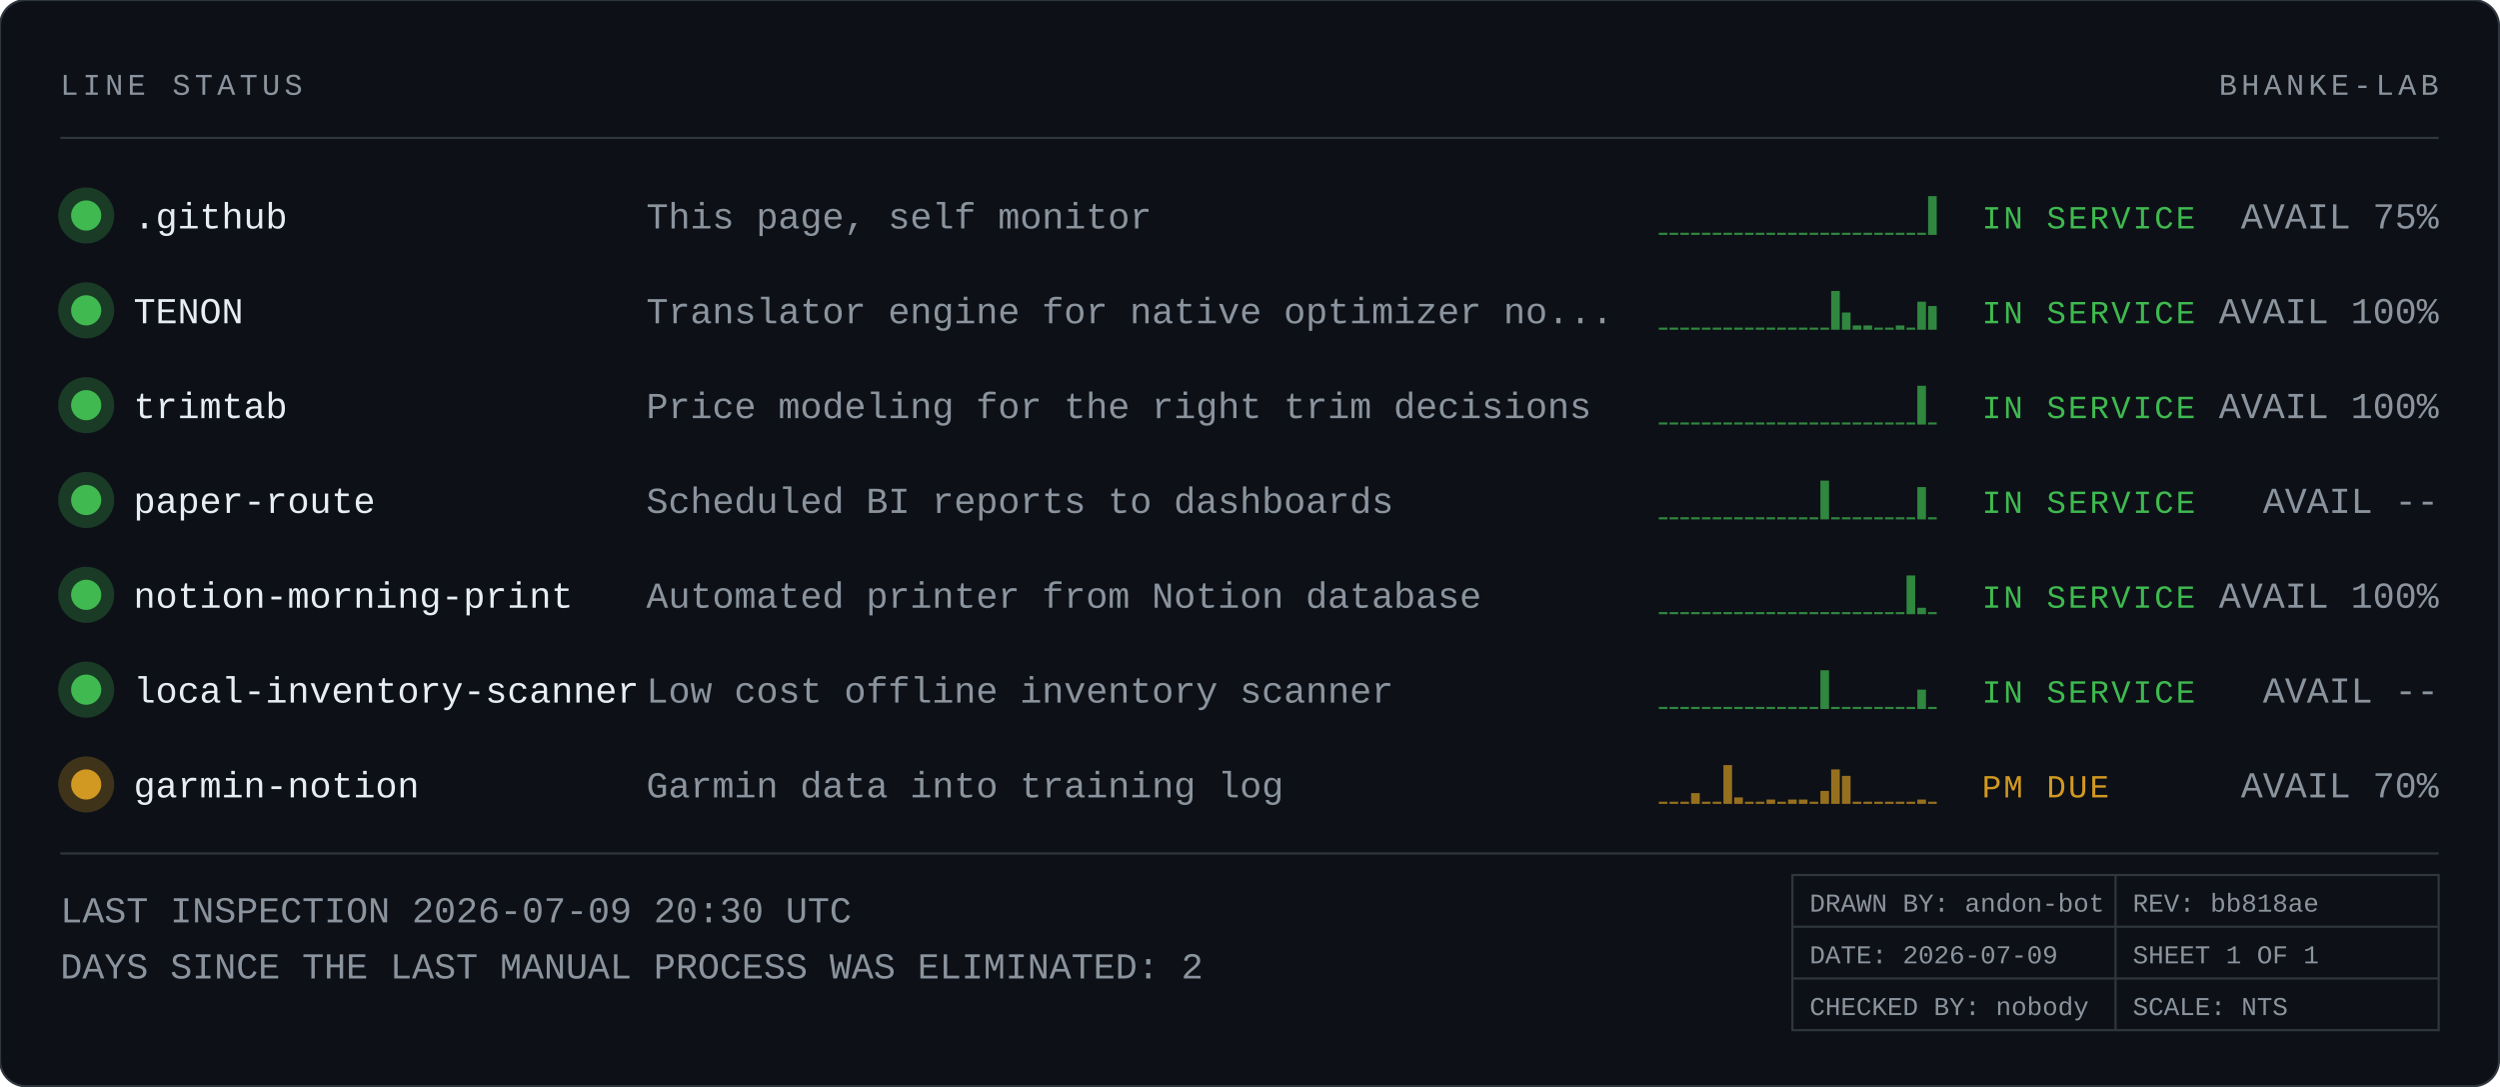
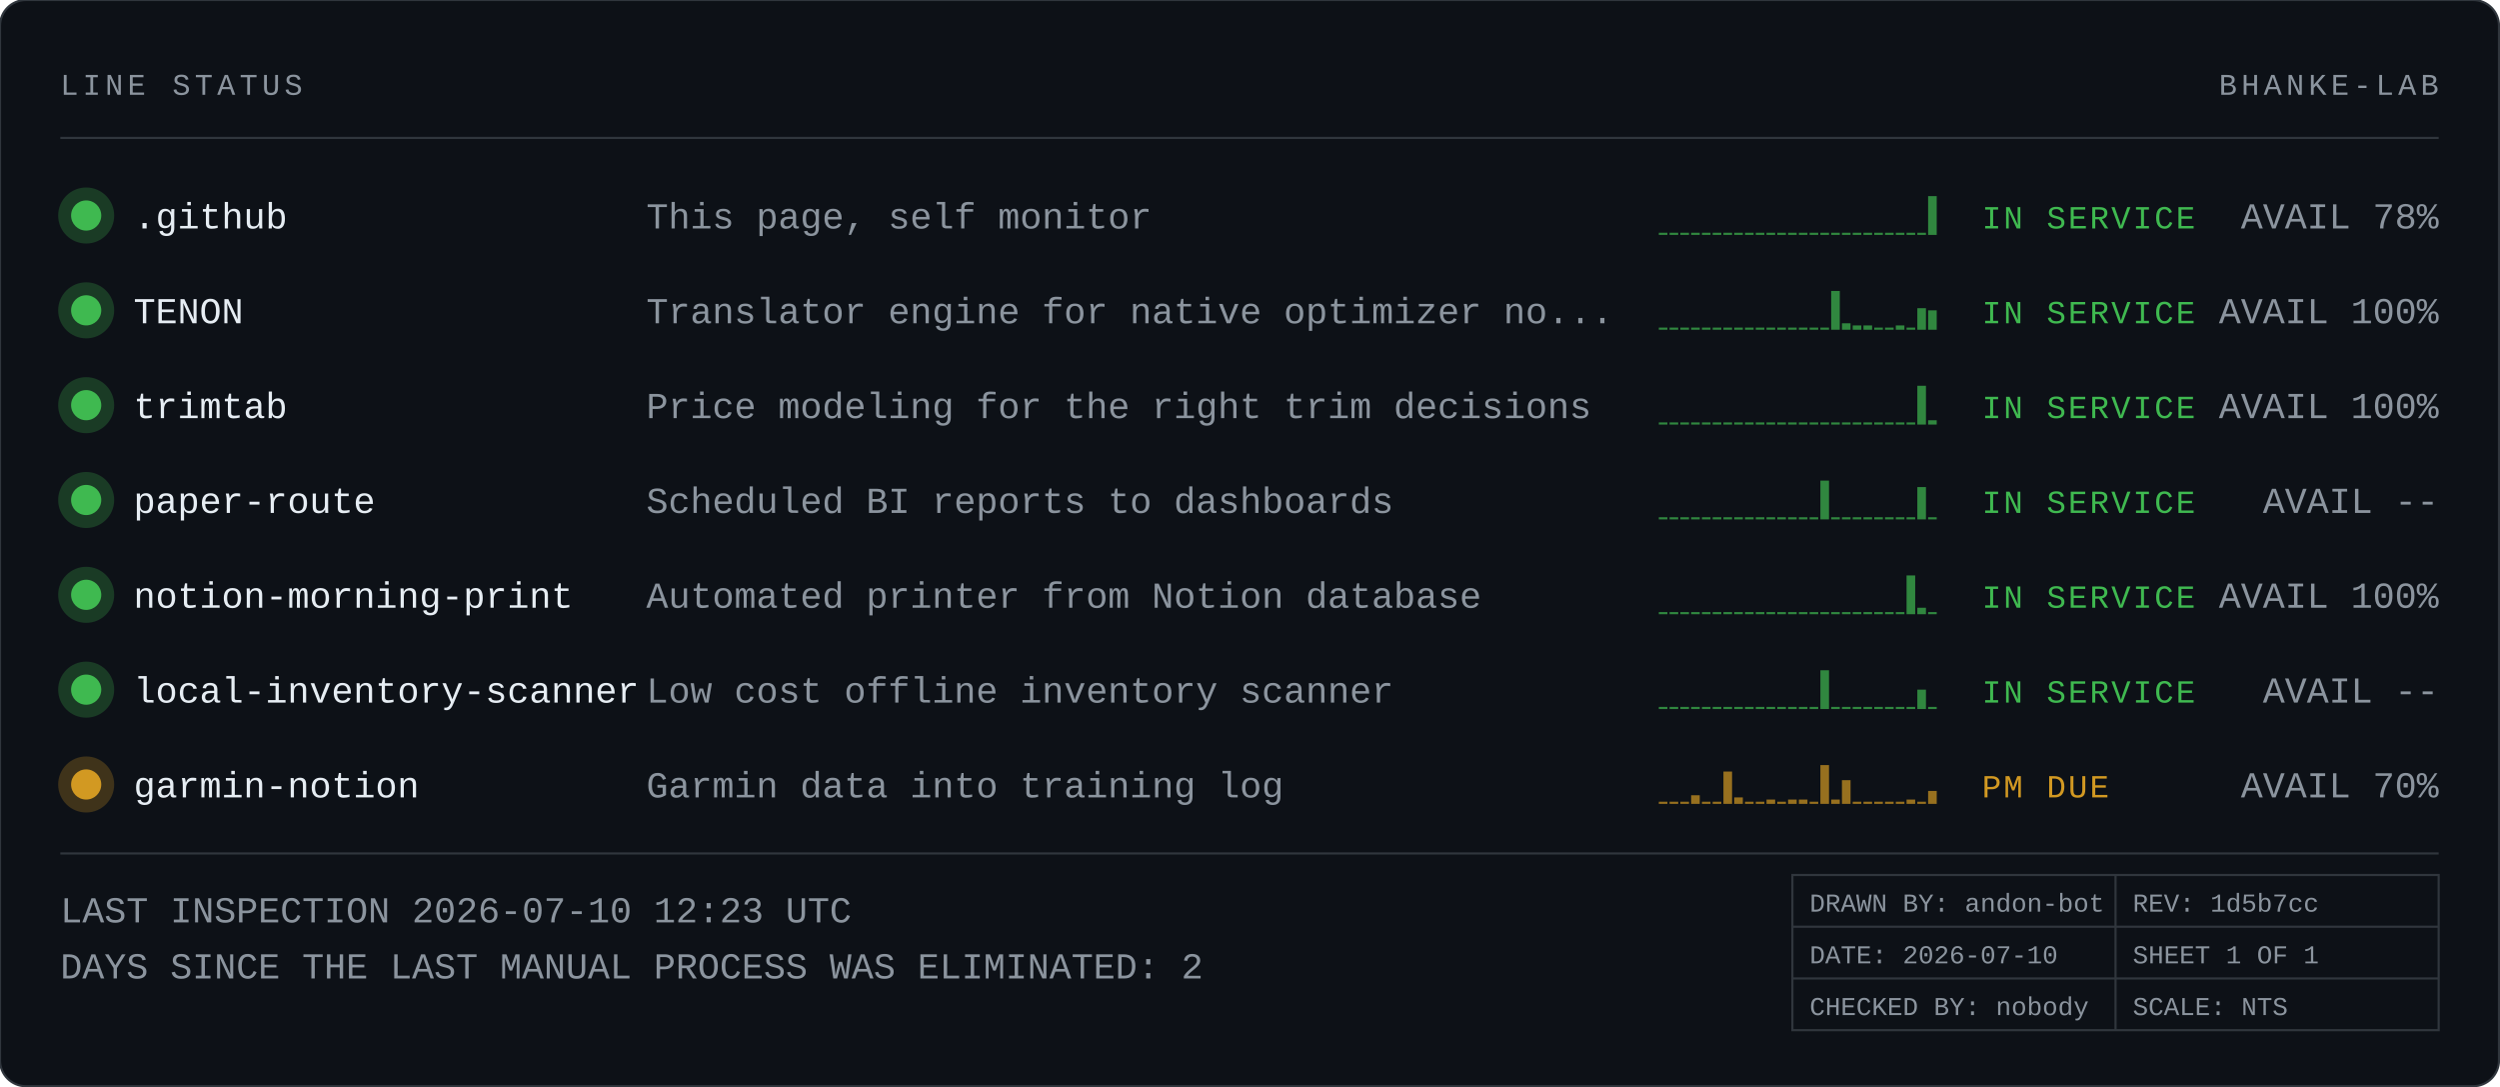
<svg xmlns="http://www.w3.org/2000/svg" width="1160" height="504" viewBox="0 0 1160 504" role="img" aria-label="Andon board">
  <style>
text { font-family: Consolas, 'Courier New', monospace; font-size: 17px; }
.hd { fill: #8b949e; font-size: 14px; letter-spacing: 2px; }
.name { fill: #e6edf3; }
.dim { fill: #8b949e; }
.st { font-size: 15px; letter-spacing: 1px; }
.tb { fill: #8b949e; font-size: 12px; }
</style>
  <rect x="0" y="0" width="1160" height="504" rx="12" fill="#0d1117" stroke="#30363d" />
  <text x="28" y="44" class="hd">LINE STATUS</text>
  <text x="1132" y="44" class="hd" text-anchor="end">BHANKE-LAB</text>
  <line x1="28" y1="64" x2="1132" y2="64" stroke="#30363d" />
  <circle cx="40" cy="100" r="13" fill="#3fb950" opacity="0.25" />
  <circle cx="40" cy="100" r="7" fill="#3fb950" />
  <text x="62" y="106" class="name">.github</text>
  <text x="300" y="106" class="dim">This page, self monitor</text>
  <rect x="770" y="108" width="4" height="1" fill="#3fb950" opacity="0.7" />
  <rect x="775" y="108" width="4" height="1" fill="#3fb950" opacity="0.7" />
  <rect x="780" y="108" width="4" height="1" fill="#3fb950" opacity="0.7" />
  <rect x="785" y="108" width="4" height="1" fill="#3fb950" opacity="0.7" />
  <rect x="790" y="108" width="4" height="1" fill="#3fb950" opacity="0.7" />
  <rect x="795" y="108" width="4" height="1" fill="#3fb950" opacity="0.7" />
  <rect x="800" y="108" width="4" height="1" fill="#3fb950" opacity="0.7" />
  <rect x="805" y="108" width="4" height="1" fill="#3fb950" opacity="0.7" />
  <rect x="810" y="108" width="4" height="1" fill="#3fb950" opacity="0.7" />
  <rect x="815" y="108" width="4" height="1" fill="#3fb950" opacity="0.7" />
  <rect x="820" y="108" width="4" height="1" fill="#3fb950" opacity="0.7" />
  <rect x="825" y="108" width="4" height="1" fill="#3fb950" opacity="0.7" />
  <rect x="830" y="108" width="4" height="1" fill="#3fb950" opacity="0.7" />
  <rect x="835" y="108" width="4" height="1" fill="#3fb950" opacity="0.7" />
  <rect x="840" y="108" width="4" height="1" fill="#3fb950" opacity="0.7" />
  <rect x="845" y="108" width="4" height="1" fill="#3fb950" opacity="0.7" />
  <rect x="850" y="108" width="4" height="1" fill="#3fb950" opacity="0.7" />
  <rect x="855" y="108" width="4" height="1" fill="#3fb950" opacity="0.7" />
  <rect x="860" y="108" width="4" height="1" fill="#3fb950" opacity="0.7" />
  <rect x="865" y="108" width="4" height="1" fill="#3fb950" opacity="0.7" />
  <rect x="870" y="108" width="4" height="1" fill="#3fb950" opacity="0.7" />
  <rect x="875" y="108" width="4" height="1" fill="#3fb950" opacity="0.7" />
  <rect x="880" y="108" width="4" height="1" fill="#3fb950" opacity="0.7" />
  <rect x="885" y="108" width="4" height="1" fill="#3fb950" opacity="0.7" />
  <rect x="890" y="108" width="4" height="1" fill="#3fb950" opacity="0.7" />
  <rect x="895" y="91" width="4" height="18" fill="#3fb950" opacity="0.7" />
  <text x="920" y="106" class="st" fill="#3fb950">IN SERVICE</text>
-   <text x="1132" y="106" class="dim" text-anchor="end">AVAIL 75%</text>
+   <text x="1132" y="106" class="dim" text-anchor="end">AVAIL 78%</text>
  <circle cx="40" cy="144" r="13" fill="#3fb950" opacity="0.25" />
  <circle cx="40" cy="144" r="7" fill="#3fb950" />
  <text x="62" y="150" class="name">TENON</text>
  <text x="300" y="150" class="dim">Translator engine for native optimizer no...</text>
  <rect x="770" y="152" width="4" height="1" fill="#3fb950" opacity="0.7" />
  <rect x="775" y="152" width="4" height="1" fill="#3fb950" opacity="0.7" />
  <rect x="780" y="152" width="4" height="1" fill="#3fb950" opacity="0.7" />
  <rect x="785" y="152" width="4" height="1" fill="#3fb950" opacity="0.7" />
  <rect x="790" y="152" width="4" height="1" fill="#3fb950" opacity="0.7" />
  <rect x="795" y="152" width="4" height="1" fill="#3fb950" opacity="0.7" />
  <rect x="800" y="152" width="4" height="1" fill="#3fb950" opacity="0.7" />
  <rect x="805" y="152" width="4" height="1" fill="#3fb950" opacity="0.7" />
  <rect x="810" y="152" width="4" height="1" fill="#3fb950" opacity="0.7" />
  <rect x="815" y="152" width="4" height="1" fill="#3fb950" opacity="0.7" />
  <rect x="820" y="152" width="4" height="1" fill="#3fb950" opacity="0.7" />
  <rect x="825" y="152" width="4" height="1" fill="#3fb950" opacity="0.7" />
  <rect x="830" y="152" width="4" height="1" fill="#3fb950" opacity="0.7" />
  <rect x="835" y="152" width="4" height="1" fill="#3fb950" opacity="0.7" />
  <rect x="840" y="152" width="4" height="1" fill="#3fb950" opacity="0.7" />
  <rect x="845" y="152" width="4" height="1" fill="#3fb950" opacity="0.7" />
  <rect x="850" y="135" width="4" height="18" fill="#3fb950" opacity="0.7" />
-   <rect x="855" y="145" width="4" height="8" fill="#3fb950" opacity="0.7" />
+   <rect x="855" y="150" width="4" height="3" fill="#3fb950" opacity="0.7" />
  <rect x="860" y="151" width="4" height="2" fill="#3fb950" opacity="0.7" />
  <rect x="865" y="151" width="4" height="2" fill="#3fb950" opacity="0.7" />
  <rect x="870" y="152" width="4" height="1" fill="#3fb950" opacity="0.7" />
  <rect x="875" y="152" width="4" height="1" fill="#3fb950" opacity="0.7" />
  <rect x="880" y="151" width="4" height="2" fill="#3fb950" opacity="0.7" />
  <rect x="885" y="152" width="4" height="1" fill="#3fb950" opacity="0.7" />
-   <rect x="890" y="140" width="4" height="13" fill="#3fb950" opacity="0.7" />
-   <rect x="895" y="142" width="4" height="11" fill="#3fb950" opacity="0.7" />
+   <rect x="890" y="143" width="4" height="10" fill="#3fb950" opacity="0.7" />
+   <rect x="895" y="144" width="4" height="9" fill="#3fb950" opacity="0.7" />
  <text x="920" y="150" class="st" fill="#3fb950">IN SERVICE</text>
  <text x="1132" y="150" class="dim" text-anchor="end">AVAIL 100%</text>
  <circle cx="40" cy="188" r="13" fill="#3fb950" opacity="0.25" />
  <circle cx="40" cy="188" r="7" fill="#3fb950" />
  <text x="62" y="194" class="name">trimtab</text>
  <text x="300" y="194" class="dim">Price modeling for the right trim decisions</text>
  <rect x="770" y="196" width="4" height="1" fill="#3fb950" opacity="0.7" />
  <rect x="775" y="196" width="4" height="1" fill="#3fb950" opacity="0.7" />
  <rect x="780" y="196" width="4" height="1" fill="#3fb950" opacity="0.7" />
  <rect x="785" y="196" width="4" height="1" fill="#3fb950" opacity="0.7" />
  <rect x="790" y="196" width="4" height="1" fill="#3fb950" opacity="0.7" />
  <rect x="795" y="196" width="4" height="1" fill="#3fb950" opacity="0.7" />
  <rect x="800" y="196" width="4" height="1" fill="#3fb950" opacity="0.7" />
  <rect x="805" y="196" width="4" height="1" fill="#3fb950" opacity="0.7" />
  <rect x="810" y="196" width="4" height="1" fill="#3fb950" opacity="0.7" />
  <rect x="815" y="196" width="4" height="1" fill="#3fb950" opacity="0.7" />
  <rect x="820" y="196" width="4" height="1" fill="#3fb950" opacity="0.7" />
  <rect x="825" y="196" width="4" height="1" fill="#3fb950" opacity="0.7" />
  <rect x="830" y="196" width="4" height="1" fill="#3fb950" opacity="0.7" />
  <rect x="835" y="196" width="4" height="1" fill="#3fb950" opacity="0.7" />
  <rect x="840" y="196" width="4" height="1" fill="#3fb950" opacity="0.7" />
  <rect x="845" y="196" width="4" height="1" fill="#3fb950" opacity="0.7" />
  <rect x="850" y="196" width="4" height="1" fill="#3fb950" opacity="0.7" />
  <rect x="855" y="196" width="4" height="1" fill="#3fb950" opacity="0.7" />
  <rect x="860" y="196" width="4" height="1" fill="#3fb950" opacity="0.7" />
  <rect x="865" y="196" width="4" height="1" fill="#3fb950" opacity="0.7" />
  <rect x="870" y="196" width="4" height="1" fill="#3fb950" opacity="0.7" />
  <rect x="875" y="196" width="4" height="1" fill="#3fb950" opacity="0.7" />
  <rect x="880" y="196" width="4" height="1" fill="#3fb950" opacity="0.7" />
  <rect x="885" y="196" width="4" height="1" fill="#3fb950" opacity="0.7" />
  <rect x="890" y="179" width="4" height="18" fill="#3fb950" opacity="0.7" />
-   <rect x="895" y="196" width="4" height="1" fill="#3fb950" opacity="0.7" />
+   <rect x="895" y="195" width="4" height="2" fill="#3fb950" opacity="0.7" />
  <text x="920" y="194" class="st" fill="#3fb950">IN SERVICE</text>
  <text x="1132" y="194" class="dim" text-anchor="end">AVAIL 100%</text>
  <circle cx="40" cy="232" r="13" fill="#3fb950" opacity="0.25" />
  <circle cx="40" cy="232" r="7" fill="#3fb950" />
  <text x="62" y="238" class="name">paper-route</text>
  <text x="300" y="238" class="dim">Scheduled BI reports to dashboards</text>
  <rect x="770" y="240" width="4" height="1" fill="#3fb950" opacity="0.7" />
  <rect x="775" y="240" width="4" height="1" fill="#3fb950" opacity="0.7" />
  <rect x="780" y="240" width="4" height="1" fill="#3fb950" opacity="0.7" />
  <rect x="785" y="240" width="4" height="1" fill="#3fb950" opacity="0.7" />
  <rect x="790" y="240" width="4" height="1" fill="#3fb950" opacity="0.7" />
  <rect x="795" y="240" width="4" height="1" fill="#3fb950" opacity="0.7" />
  <rect x="800" y="240" width="4" height="1" fill="#3fb950" opacity="0.7" />
  <rect x="805" y="240" width="4" height="1" fill="#3fb950" opacity="0.7" />
  <rect x="810" y="240" width="4" height="1" fill="#3fb950" opacity="0.7" />
  <rect x="815" y="240" width="4" height="1" fill="#3fb950" opacity="0.7" />
  <rect x="820" y="240" width="4" height="1" fill="#3fb950" opacity="0.7" />
  <rect x="825" y="240" width="4" height="1" fill="#3fb950" opacity="0.7" />
  <rect x="830" y="240" width="4" height="1" fill="#3fb950" opacity="0.7" />
  <rect x="835" y="240" width="4" height="1" fill="#3fb950" opacity="0.7" />
  <rect x="840" y="240" width="4" height="1" fill="#3fb950" opacity="0.7" />
  <rect x="845" y="223" width="4" height="18" fill="#3fb950" opacity="0.7" />
  <rect x="850" y="240" width="4" height="1" fill="#3fb950" opacity="0.7" />
  <rect x="855" y="240" width="4" height="1" fill="#3fb950" opacity="0.7" />
  <rect x="860" y="240" width="4" height="1" fill="#3fb950" opacity="0.7" />
  <rect x="865" y="240" width="4" height="1" fill="#3fb950" opacity="0.7" />
  <rect x="870" y="240" width="4" height="1" fill="#3fb950" opacity="0.7" />
  <rect x="875" y="240" width="4" height="1" fill="#3fb950" opacity="0.7" />
  <rect x="880" y="240" width="4" height="1" fill="#3fb950" opacity="0.7" />
  <rect x="885" y="240" width="4" height="1" fill="#3fb950" opacity="0.7" />
  <rect x="890" y="226" width="4" height="15" fill="#3fb950" opacity="0.7" />
  <rect x="895" y="240" width="4" height="1" fill="#3fb950" opacity="0.7" />
  <text x="920" y="238" class="st" fill="#3fb950">IN SERVICE</text>
  <text x="1132" y="238" class="dim" text-anchor="end">AVAIL --</text>
  <circle cx="40" cy="276" r="13" fill="#3fb950" opacity="0.25" />
  <circle cx="40" cy="276" r="7" fill="#3fb950" />
  <text x="62" y="282" class="name">notion-morning-print</text>
  <text x="300" y="282" class="dim">Automated printer from Notion database</text>
  <rect x="770" y="284" width="4" height="1" fill="#3fb950" opacity="0.7" />
  <rect x="775" y="284" width="4" height="1" fill="#3fb950" opacity="0.7" />
  <rect x="780" y="284" width="4" height="1" fill="#3fb950" opacity="0.7" />
  <rect x="785" y="284" width="4" height="1" fill="#3fb950" opacity="0.7" />
  <rect x="790" y="284" width="4" height="1" fill="#3fb950" opacity="0.7" />
  <rect x="795" y="284" width="4" height="1" fill="#3fb950" opacity="0.7" />
  <rect x="800" y="284" width="4" height="1" fill="#3fb950" opacity="0.7" />
  <rect x="805" y="284" width="4" height="1" fill="#3fb950" opacity="0.7" />
  <rect x="810" y="284" width="4" height="1" fill="#3fb950" opacity="0.7" />
  <rect x="815" y="284" width="4" height="1" fill="#3fb950" opacity="0.7" />
  <rect x="820" y="284" width="4" height="1" fill="#3fb950" opacity="0.7" />
  <rect x="825" y="284" width="4" height="1" fill="#3fb950" opacity="0.7" />
  <rect x="830" y="284" width="4" height="1" fill="#3fb950" opacity="0.7" />
  <rect x="835" y="284" width="4" height="1" fill="#3fb950" opacity="0.7" />
  <rect x="840" y="284" width="4" height="1" fill="#3fb950" opacity="0.7" />
  <rect x="845" y="284" width="4" height="1" fill="#3fb950" opacity="0.7" />
  <rect x="850" y="284" width="4" height="1" fill="#3fb950" opacity="0.7" />
  <rect x="855" y="284" width="4" height="1" fill="#3fb950" opacity="0.7" />
  <rect x="860" y="284" width="4" height="1" fill="#3fb950" opacity="0.7" />
  <rect x="865" y="284" width="4" height="1" fill="#3fb950" opacity="0.7" />
  <rect x="870" y="284" width="4" height="1" fill="#3fb950" opacity="0.7" />
  <rect x="875" y="284" width="4" height="1" fill="#3fb950" opacity="0.7" />
  <rect x="880" y="284" width="4" height="1" fill="#3fb950" opacity="0.7" />
  <rect x="885" y="267" width="4" height="18" fill="#3fb950" opacity="0.7" />
  <rect x="890" y="282" width="4" height="3" fill="#3fb950" opacity="0.7" />
  <rect x="895" y="284" width="4" height="1" fill="#3fb950" opacity="0.7" />
  <text x="920" y="282" class="st" fill="#3fb950">IN SERVICE</text>
  <text x="1132" y="282" class="dim" text-anchor="end">AVAIL 100%</text>
  <circle cx="40" cy="320" r="13" fill="#3fb950" opacity="0.25" />
  <circle cx="40" cy="320" r="7" fill="#3fb950" />
  <text x="62" y="326" class="name">local-inventory-scanner</text>
  <text x="300" y="326" class="dim">Low cost offline inventory scanner</text>
  <rect x="770" y="328" width="4" height="1" fill="#3fb950" opacity="0.7" />
  <rect x="775" y="328" width="4" height="1" fill="#3fb950" opacity="0.7" />
  <rect x="780" y="328" width="4" height="1" fill="#3fb950" opacity="0.7" />
  <rect x="785" y="328" width="4" height="1" fill="#3fb950" opacity="0.7" />
  <rect x="790" y="328" width="4" height="1" fill="#3fb950" opacity="0.7" />
  <rect x="795" y="328" width="4" height="1" fill="#3fb950" opacity="0.7" />
  <rect x="800" y="328" width="4" height="1" fill="#3fb950" opacity="0.7" />
  <rect x="805" y="328" width="4" height="1" fill="#3fb950" opacity="0.7" />
  <rect x="810" y="328" width="4" height="1" fill="#3fb950" opacity="0.7" />
  <rect x="815" y="328" width="4" height="1" fill="#3fb950" opacity="0.7" />
  <rect x="820" y="328" width="4" height="1" fill="#3fb950" opacity="0.7" />
  <rect x="825" y="328" width="4" height="1" fill="#3fb950" opacity="0.7" />
  <rect x="830" y="328" width="4" height="1" fill="#3fb950" opacity="0.7" />
  <rect x="835" y="328" width="4" height="1" fill="#3fb950" opacity="0.7" />
  <rect x="840" y="328" width="4" height="1" fill="#3fb950" opacity="0.7" />
  <rect x="845" y="311" width="4" height="18" fill="#3fb950" opacity="0.7" />
  <rect x="850" y="328" width="4" height="1" fill="#3fb950" opacity="0.7" />
  <rect x="855" y="328" width="4" height="1" fill="#3fb950" opacity="0.7" />
  <rect x="860" y="328" width="4" height="1" fill="#3fb950" opacity="0.7" />
  <rect x="865" y="328" width="4" height="1" fill="#3fb950" opacity="0.7" />
  <rect x="870" y="328" width="4" height="1" fill="#3fb950" opacity="0.7" />
  <rect x="875" y="328" width="4" height="1" fill="#3fb950" opacity="0.7" />
  <rect x="880" y="328" width="4" height="1" fill="#3fb950" opacity="0.7" />
  <rect x="885" y="328" width="4" height="1" fill="#3fb950" opacity="0.7" />
  <rect x="890" y="320" width="4" height="9" fill="#3fb950" opacity="0.7" />
  <rect x="895" y="328" width="4" height="1" fill="#3fb950" opacity="0.7" />
  <text x="920" y="326" class="st" fill="#3fb950">IN SERVICE</text>
  <text x="1132" y="326" class="dim" text-anchor="end">AVAIL --</text>
  <circle cx="40" cy="364" r="13" fill="#d29922" opacity="0.25">
    <animate attributeName="opacity" values="0.25;0.8;0.25" dur="2s" repeatCount="indefinite" />
  </circle>
  <circle cx="40" cy="364" r="7" fill="#d29922" />
  <text x="62" y="370" class="name">garmin-notion</text>
  <text x="300" y="370" class="dim">Garmin data into training log</text>
  <rect x="770" y="372" width="4" height="1" fill="#d29922" opacity="0.7" />
  <rect x="775" y="372" width="4" height="1" fill="#d29922" opacity="0.7" />
  <rect x="780" y="372" width="4" height="1" fill="#d29922" opacity="0.7" />
-   <rect x="785" y="368" width="4" height="5" fill="#d29922" opacity="0.7" />
+   <rect x="785" y="369" width="4" height="4" fill="#d29922" opacity="0.7" />
  <rect x="790" y="372" width="4" height="1" fill="#d29922" opacity="0.7" />
  <rect x="795" y="372" width="4" height="1" fill="#d29922" opacity="0.7" />
-   <rect x="800" y="355" width="4" height="18" fill="#d29922" opacity="0.7" />
+   <rect x="800" y="358" width="4" height="15" fill="#d29922" opacity="0.7" />
  <rect x="805" y="370" width="4" height="3" fill="#d29922" opacity="0.7" />
  <rect x="810" y="372" width="4" height="1" fill="#d29922" opacity="0.7" />
  <rect x="815" y="372" width="4" height="1" fill="#d29922" opacity="0.7" />
  <rect x="820" y="371" width="4" height="2" fill="#d29922" opacity="0.7" />
  <rect x="825" y="372" width="4" height="1" fill="#d29922" opacity="0.7" />
  <rect x="830" y="371" width="4" height="2" fill="#d29922" opacity="0.7" />
  <rect x="835" y="371" width="4" height="2" fill="#d29922" opacity="0.7" />
  <rect x="840" y="372" width="4" height="1" fill="#d29922" opacity="0.7" />
-   <rect x="845" y="367" width="4" height="6" fill="#d29922" opacity="0.7" />
-   <rect x="850" y="357" width="4" height="16" fill="#d29922" opacity="0.7" />
-   <rect x="855" y="360" width="4" height="13" fill="#d29922" opacity="0.7" />
+   <rect x="845" y="355" width="4" height="18" fill="#d29922" opacity="0.7" />
+   <rect x="850" y="371" width="4" height="2" fill="#d29922" opacity="0.7" />
+   <rect x="855" y="362" width="4" height="11" fill="#d29922" opacity="0.7" />
  <rect x="860" y="372" width="4" height="1" fill="#d29922" opacity="0.7" />
  <rect x="865" y="372" width="4" height="1" fill="#d29922" opacity="0.7" />
  <rect x="870" y="372" width="4" height="1" fill="#d29922" opacity="0.7" />
  <rect x="875" y="372" width="4" height="1" fill="#d29922" opacity="0.7" />
  <rect x="880" y="372" width="4" height="1" fill="#d29922" opacity="0.7" />
-   <rect x="885" y="372" width="4" height="1" fill="#d29922" opacity="0.7" />
-   <rect x="890" y="371" width="4" height="2" fill="#d29922" opacity="0.7" />
-   <rect x="895" y="372" width="4" height="1" fill="#d29922" opacity="0.7" />
+   <rect x="885" y="371" width="4" height="2" fill="#d29922" opacity="0.7" />
+   <rect x="890" y="372" width="4" height="1" fill="#d29922" opacity="0.7" />
+   <rect x="895" y="367" width="4" height="6" fill="#d29922" opacity="0.7" />
  <text x="920" y="370" class="st" fill="#d29922">PM DUE</text>
  <text x="1132" y="370" class="dim" text-anchor="end">AVAIL 70%</text>
  <line x1="28" y1="396" x2="1132" y2="396" stroke="#30363d" />
-   <text x="28" y="428" class="dim">LAST INSPECTION 2026-07-09 20:30 UTC</text>
+   <text x="28" y="428" class="dim">LAST INSPECTION 2026-07-10 12:23 UTC</text>
  <text x="28" y="454" class="dim">DAYS SINCE THE LAST MANUAL PROCESS WAS ELIMINATED: 2</text>
  <rect x="832" y="406" width="300" height="72" fill="none" stroke="#30363d" />
  <line x1="832" y1="430" x2="1132" y2="430" stroke="#30363d" />
  <line x1="832" y1="454" x2="1132" y2="454" stroke="#30363d" />
  <line x1="982" y1="406" x2="982" y2="478" stroke="#30363d" />
  <text x="840" y="423" class="tb">DRAWN BY: andon-bot</text>
-   <text x="990" y="423" class="tb">REV: bb818ae</text>
-   <text x="840" y="447" class="tb">DATE: 2026-07-09</text>
+   <text x="990" y="423" class="tb">REV: 1d5b7cc</text>
+   <text x="840" y="447" class="tb">DATE: 2026-07-10</text>
  <text x="990" y="447" class="tb">SHEET 1 OF 1</text>
  <text x="840" y="471" class="tb">CHECKED BY: nobody</text>
  <text x="990" y="471" class="tb">SCALE: NTS</text>
</svg>
